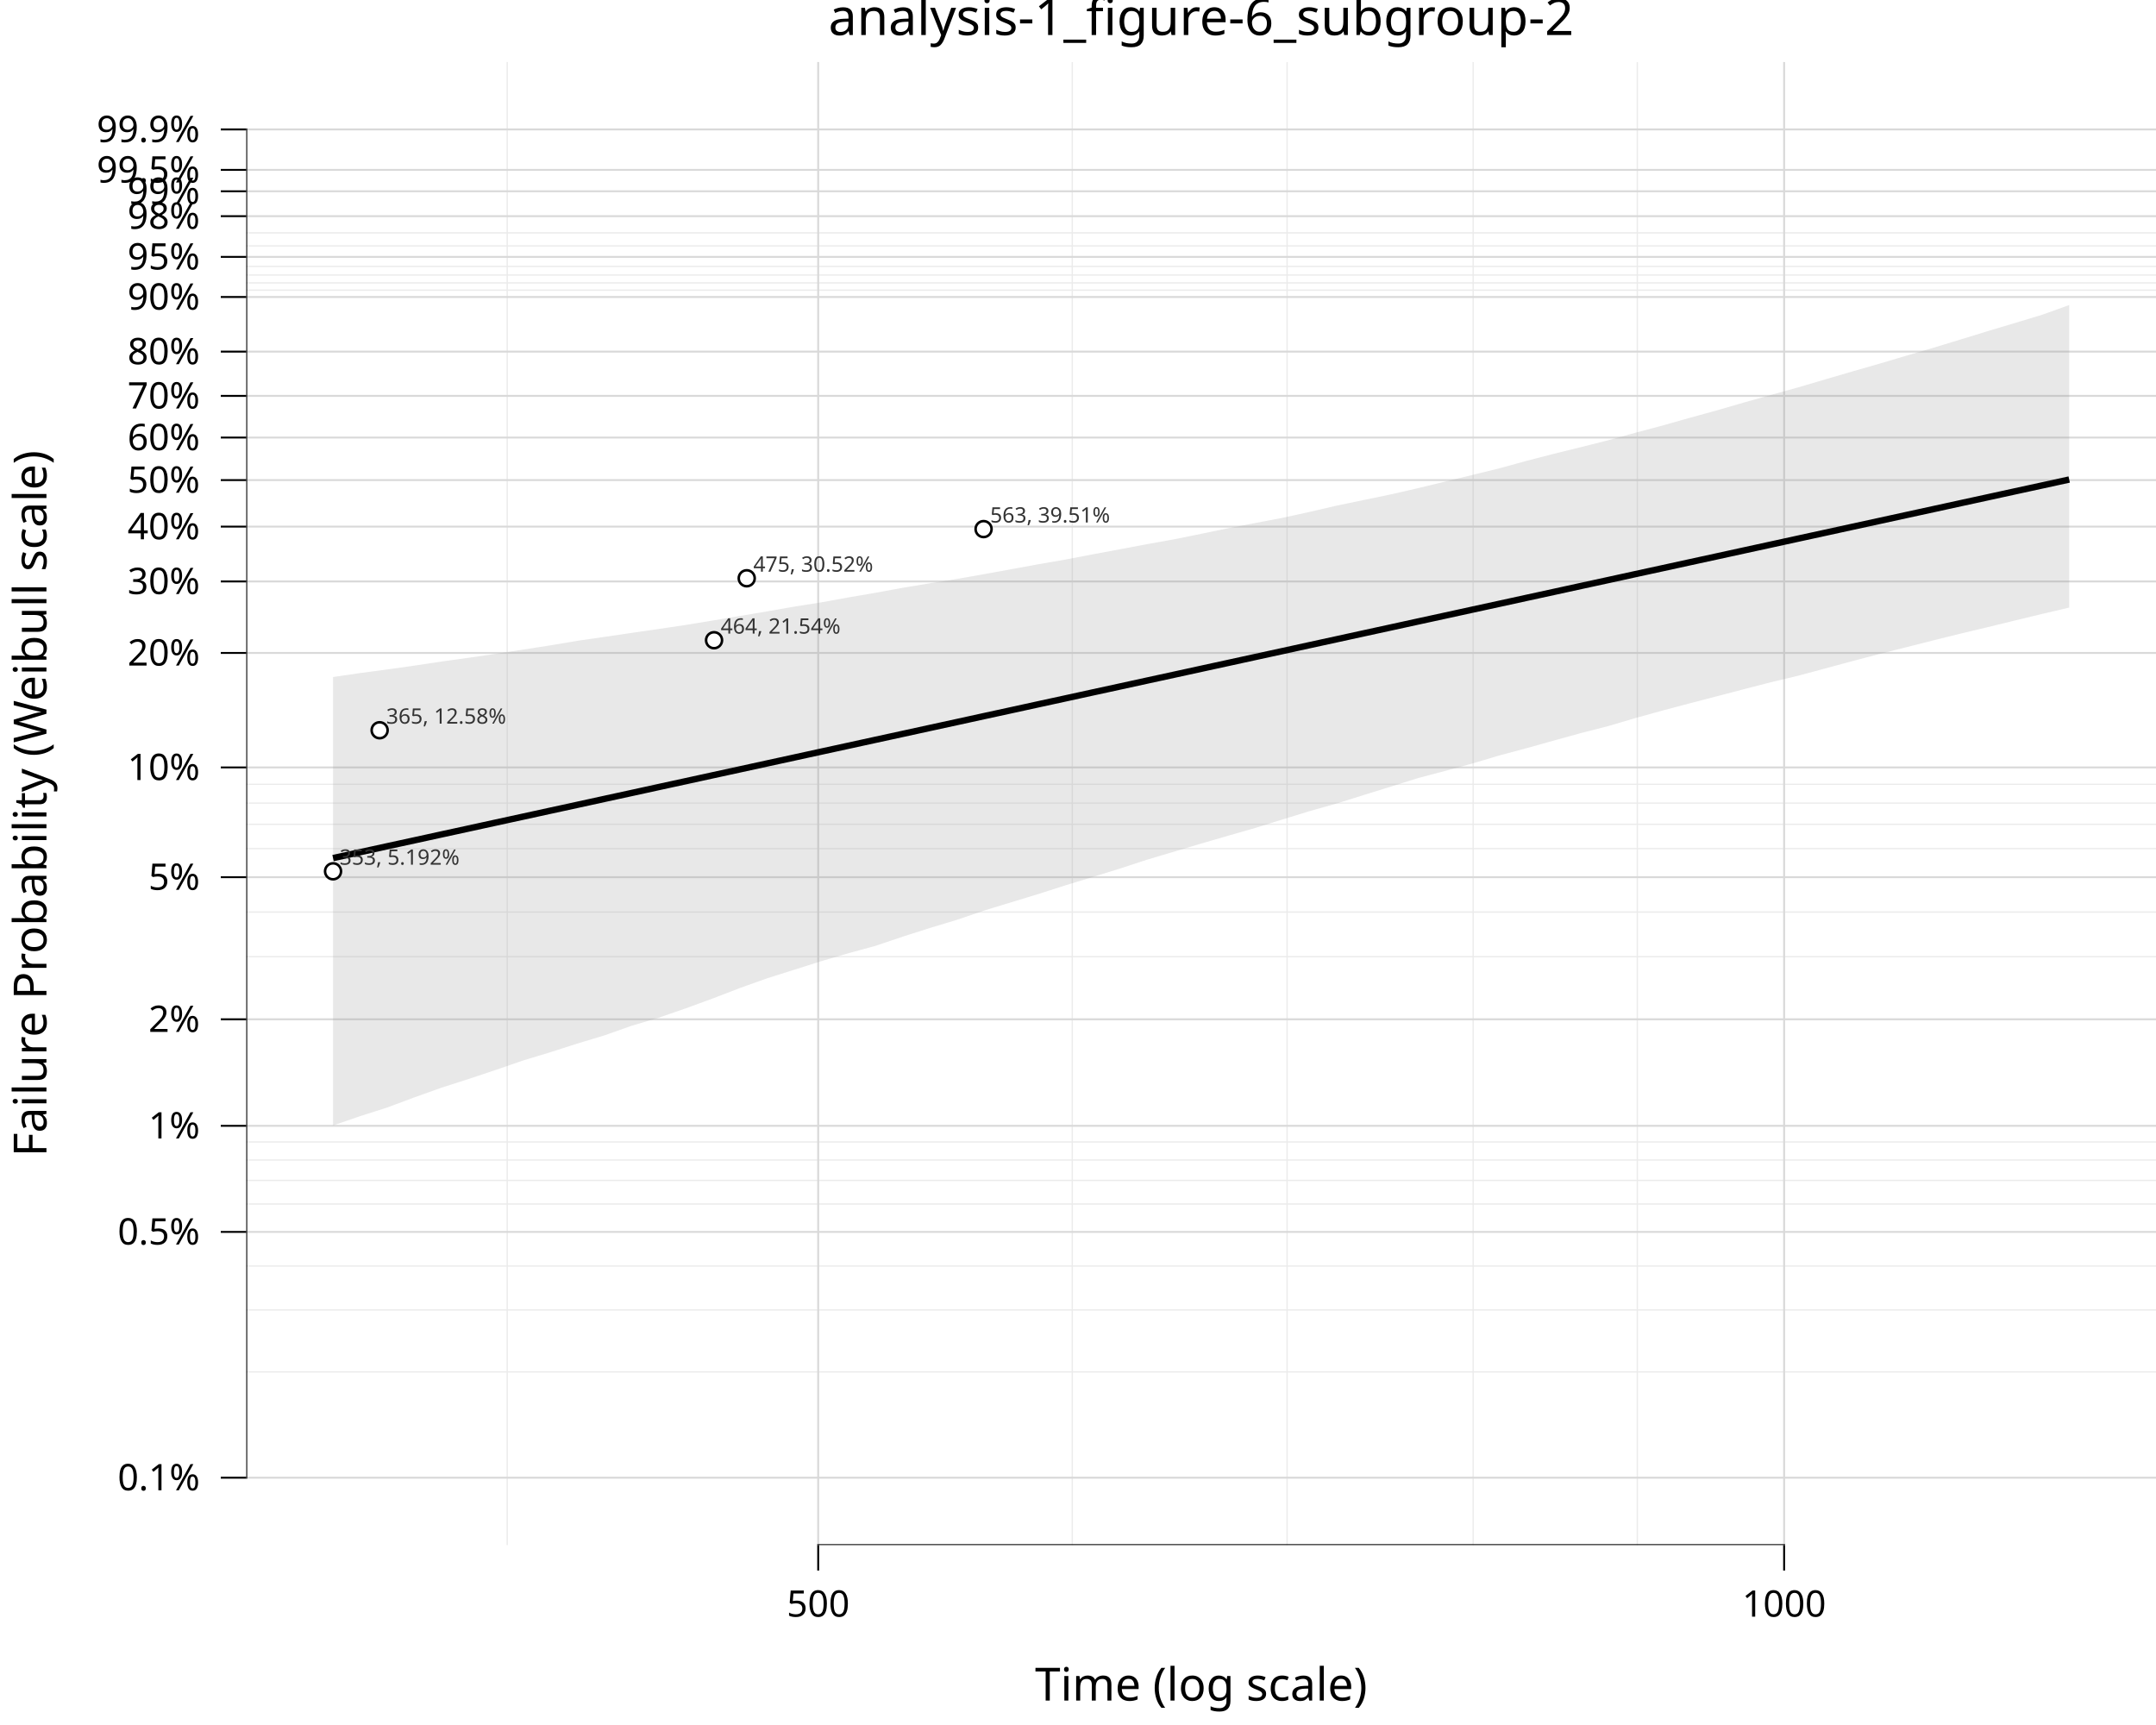
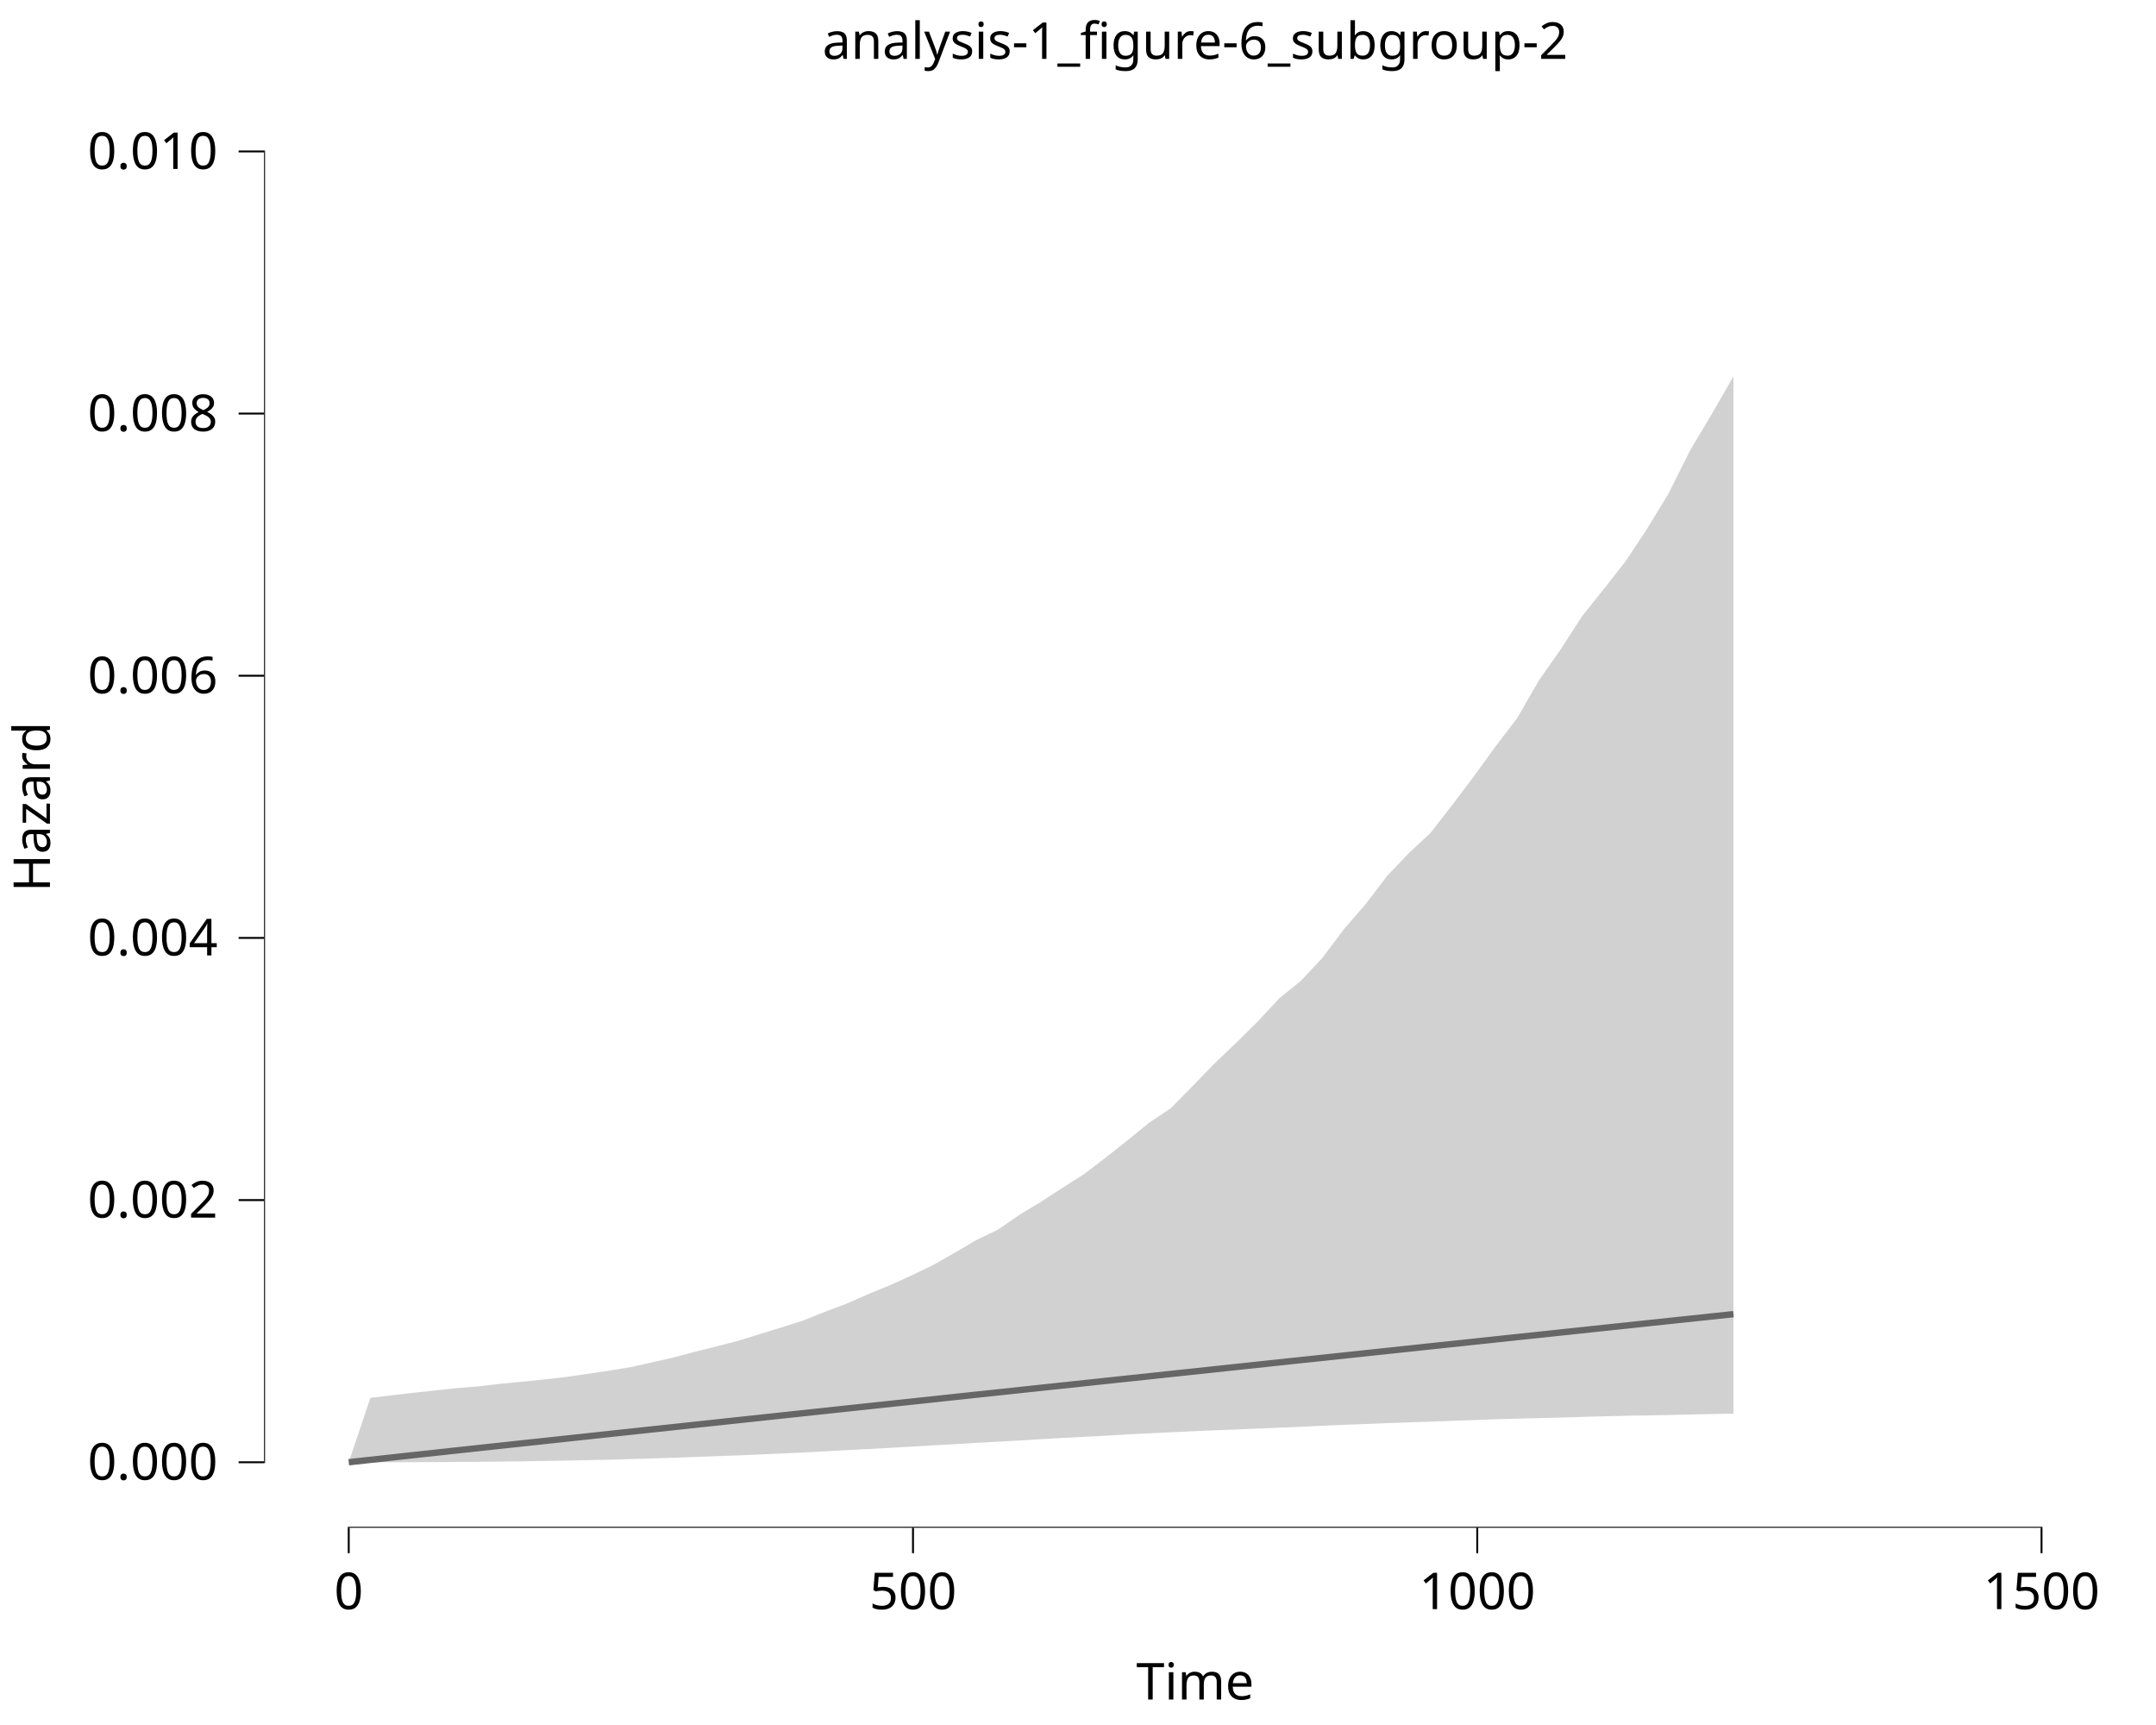
<svg xmlns="http://www.w3.org/2000/svg" class="svglite" data-engine-version="2.0" width="720.00pt" height="576.00pt" viewBox="0 0 720.00 576.00">
  <defs>
    <style type="text/css">
    .svglite line, .svglite polyline, .svglite polygon, .svglite path, .svglite rect, .svglite circle {
      fill: none;
      stroke: #000000;
      stroke-linecap: round;
      stroke-linejoin: round;
      stroke-miterlimit: 10.00;
    }
  </style>
  </defs>
  <rect width="100%" height="100%" style="stroke: none; fill: #FFFFFF;" />
  <defs>
    <clipPath id="cpMC4wMHw3MjAuMDB8MC4wMHw1NzYuMDA=">
      <rect x="0.00" y="0.00" width="720.00" height="576.00" />
    </clipPath>
  </defs>
  <g clip-path="url(#cpMC4wMHw3MjAuMDB8MC4wMHw1NzYuMDA=)">
-     <rect x="0.00" y="0.00" width="720.00" height="576.00" style="stroke-width: 10.67; stroke: none;" />
+     <rect x="-0" y="0.00" width="720.00" height="576.00" style="stroke-width: 10.67; stroke: none;" />
  </g>
  <defs>
-     <clipPath id="cpODIuMjR8NzIwLjAwfDIwLjcxfDUxNS45Mw==">
-       <rect x="82.24" y="20.71" width="637.76" height="495.22" />
+     <clipPath id="cpODguMTl8NzEwLjA0fDI4LjY4fDUxMC4xNA==">
+       <rect x="88.19" y="28.68" width="621.84" height="481.46" />
    </clipPath>
  </defs>
-   <g clip-path="url(#cpODIuMjR8NzIwLjAwfDIwLjcxfDUxNS45Mw==)">
-     <rect x="82.24" y="20.71" width="637.76" height="495.22" style="stroke-width: 10.67; stroke: none;" />
-     <polyline points="82.24,458.09 720.00,458.09 " style="stroke-width: 0.43; stroke: #EBEBEB; stroke-linecap: butt;" />
-     <polyline points="82.24,437.42 720.00,437.42 " style="stroke-width: 0.43; stroke: #EBEBEB; stroke-linecap: butt;" />
-     <polyline points="82.24,422.74 720.00,422.74 " style="stroke-width: 0.43; stroke: #EBEBEB; stroke-linecap: butt;" />
-     <polyline points="82.24,402.04 720.00,402.04 " style="stroke-width: 0.43; stroke: #EBEBEB; stroke-linecap: butt;" />
-     <polyline points="82.24,394.16 720.00,394.16 " style="stroke-width: 0.43; stroke: #EBEBEB; stroke-linecap: butt;" />
-     <polyline points="82.24,387.34 720.00,387.34 " style="stroke-width: 0.43; stroke: #EBEBEB; stroke-linecap: butt;" />
-     <polyline points="82.24,381.31 720.00,381.31 " style="stroke-width: 0.43; stroke: #EBEBEB; stroke-linecap: butt;" />
-     <polyline points="82.24,319.45 720.00,319.45 " style="stroke-width: 0.43; stroke: #EBEBEB; stroke-linecap: butt;" />
-     <polyline points="82.24,304.54 720.00,304.54 " style="stroke-width: 0.43; stroke: #EBEBEB; stroke-linecap: butt;" />
-     <polyline points="82.24,283.36 720.00,283.36 " style="stroke-width: 0.43; stroke: #EBEBEB; stroke-linecap: butt;" />
-     <polyline points="82.24,275.24 720.00,275.24 " style="stroke-width: 0.43; stroke: #EBEBEB; stroke-linecap: butt;" />
-     <polyline points="82.24,268.17 720.00,268.17 " style="stroke-width: 0.43; stroke: #EBEBEB; stroke-linecap: butt;" />
-     <polyline points="82.24,261.89 720.00,261.89 " style="stroke-width: 0.43; stroke: #EBEBEB; stroke-linecap: butt;" />
-     <polyline points="82.24,194.15 720.00,194.15 " style="stroke-width: 0.43; stroke: #EBEBEB; stroke-linecap: butt;" />
-     <polyline points="82.24,132.19 720.00,132.19 " style="stroke-width: 0.43; stroke: #EBEBEB; stroke-linecap: butt;" />
-     <polyline points="82.24,96.89 720.00,96.89 " style="stroke-width: 0.43; stroke: #EBEBEB; stroke-linecap: butt;" />
-     <polyline points="82.24,94.46 720.00,94.46 " style="stroke-width: 0.43; stroke: #EBEBEB; stroke-linecap: butt;" />
-     <polyline points="82.24,91.83 720.00,91.83 " style="stroke-width: 0.43; stroke: #EBEBEB; stroke-linecap: butt;" />
-     <polyline points="82.24,88.96 720.00,88.96 " style="stroke-width: 0.43; stroke: #EBEBEB; stroke-linecap: butt;" />
-     <polyline points="82.24,85.77 720.00,85.77 " style="stroke-width: 0.43; stroke: #EBEBEB; stroke-linecap: butt;" />
-     <polyline points="82.24,82.11 720.00,82.11 " style="stroke-width: 0.43; stroke: #EBEBEB; stroke-linecap: butt;" />
-     <polyline points="82.24,77.75 720.00,77.75 " style="stroke-width: 0.43; stroke: #EBEBEB; stroke-linecap: butt;" />
-     <polyline points="169.39,515.93 169.39,20.71 " style="stroke-width: 0.43; stroke: #EBEBEB; stroke-linecap: butt;" />
-     <polyline points="358.09,515.93 358.09,20.71 " style="stroke-width: 0.43; stroke: #EBEBEB; stroke-linecap: butt;" />
-     <polyline points="429.82,515.93 429.82,20.71 " style="stroke-width: 0.43; stroke: #EBEBEB; stroke-linecap: butt;" />
-     <polyline points="491.96,515.93 491.96,20.71 " style="stroke-width: 0.43; stroke: #EBEBEB; stroke-linecap: butt;" />
-     <polyline points="546.78,515.93 546.78,20.71 " style="stroke-width: 0.43; stroke: #EBEBEB; stroke-linecap: butt;" />
-     <polyline points="82.24,493.42 720.00,493.42 " style="stroke-width: 0.64; stroke: #D9D9D9; stroke-linecap: butt;" />
-     <polyline points="82.24,411.35 720.00,411.35 " style="stroke-width: 0.64; stroke: #D9D9D9; stroke-linecap: butt;" />
-     <polyline points="82.24,375.92 720.00,375.92 " style="stroke-width: 0.64; stroke: #D9D9D9; stroke-linecap: butt;" />
-     <polyline points="82.24,340.36 720.00,340.36 " style="stroke-width: 0.64; stroke: #D9D9D9; stroke-linecap: butt;" />
-     <polyline points="82.24,292.91 720.00,292.91 " style="stroke-width: 0.64; stroke: #D9D9D9; stroke-linecap: butt;" />
-     <polyline points="82.24,256.25 720.00,256.25 " style="stroke-width: 0.64; stroke: #D9D9D9; stroke-linecap: butt;" />
-     <polyline points="82.24,218.03 720.00,218.03 " style="stroke-width: 0.64; stroke: #D9D9D9; stroke-linecap: butt;" />
-     <polyline points="82.24,194.15 720.00,194.15 " style="stroke-width: 0.64; stroke: #D9D9D9; stroke-linecap: butt;" />
-     <polyline points="82.24,175.85 720.00,175.85 " style="stroke-width: 0.64; stroke: #D9D9D9; stroke-linecap: butt;" />
-     <polyline points="82.24,160.31 720.00,160.31 " style="stroke-width: 0.64; stroke: #D9D9D9; stroke-linecap: butt;" />
-     <polyline points="82.24,146.10 720.00,146.10 " style="stroke-width: 0.64; stroke: #D9D9D9; stroke-linecap: butt;" />
-     <polyline points="82.24,132.19 720.00,132.19 " style="stroke-width: 0.64; stroke: #D9D9D9; stroke-linecap: butt;" />
-     <polyline points="82.24,117.41 720.00,117.41 " style="stroke-width: 0.64; stroke: #D9D9D9; stroke-linecap: butt;" />
-     <polyline points="82.24,99.17 720.00,99.17 " style="stroke-width: 0.64; stroke: #D9D9D9; stroke-linecap: butt;" />
-     <polyline points="82.24,85.77 720.00,85.77 " style="stroke-width: 0.64; stroke: #D9D9D9; stroke-linecap: butt;" />
-     <polyline points="82.24,72.18 720.00,72.18 " style="stroke-width: 0.64; stroke: #D9D9D9; stroke-linecap: butt;" />
-     <polyline points="82.24,63.87 720.00,63.87 " style="stroke-width: 0.64; stroke: #D9D9D9; stroke-linecap: butt;" />
-     <polyline points="82.24,56.73 720.00,56.73 " style="stroke-width: 0.64; stroke: #D9D9D9; stroke-linecap: butt;" />
-     <polyline points="82.24,43.22 720.00,43.22 " style="stroke-width: 0.64; stroke: #D9D9D9; stroke-linecap: butt;" />
-     <polyline points="273.24,515.93 273.24,20.71 " style="stroke-width: 0.64; stroke: #D9D9D9; stroke-linecap: butt;" />
-     <polyline points="595.81,515.93 595.81,20.71 " style="stroke-width: 0.64; stroke: #D9D9D9; stroke-linecap: butt;" />
-     <polygon points="111.22,226.07 120.28,224.74 129.34,223.54 138.40,222.26 147.46,220.89 156.52,219.63 165.58,218.32 174.64,216.92 183.70,215.51 192.76,213.98 201.82,212.67 210.88,211.34 219.93,210.03 228.99,208.68 238.05,207.19 247.11,205.68 256.17,204.15 265.23,202.56 274.29,201.13 283.35,199.49 292.41,197.93 301.47,196.27 310.53,194.77 319.59,193.31 328.64,191.71 337.70,190.07 346.76,188.41 355.82,186.84 364.88,185.11 373.94,183.42 383.00,181.71 392.06,180.09 401.12,178.25 410.18,176.38 419.24,174.63 428.30,172.91 437.35,170.93 446.41,168.83 455.47,166.95 464.53,165.07 473.59,162.99 482.65,160.80 491.71,158.59 500.77,156.36 509.83,153.88 518.89,151.53 527.95,149.31 537.01,147.02 546.06,144.53 555.12,142.11 564.18,139.55 573.24,137.06 582.30,134.43 591.36,131.89 600.42,129.37 609.48,126.70 618.54,124.05 627.60,121.45 636.66,118.76 645.71,116.11 654.77,113.35 663.83,110.56 672.89,107.85 681.95,105.11 691.01,101.86 691.01,202.88 681.95,205.00 672.89,207.19 663.83,209.41 654.77,211.56 645.71,213.81 636.66,216.10 627.60,218.39 618.54,220.77 609.48,223.22 600.42,225.65 591.36,227.81 582.30,230.15 573.24,232.52 564.18,234.88 555.12,237.28 546.06,239.79 537.01,242.47 527.95,244.78 518.89,247.29 509.83,249.82 500.77,252.24 491.71,254.94 482.65,257.41 473.59,259.80 464.53,262.64 455.47,265.45 446.41,268.29 437.35,270.84 428.30,273.63 419.24,276.45 410.18,279.05 401.12,281.68 392.06,284.38 383.00,287.08 373.94,290.05 364.88,292.85 355.82,295.62 346.76,298.53 337.70,301.28 328.64,304.05 319.59,307.13 310.53,309.87 301.47,312.76 292.41,315.82 283.35,318.29 274.29,320.94 265.23,323.81 256.17,326.67 247.11,329.91 238.05,333.39 228.99,336.71 219.93,339.84 210.88,342.54 201.82,345.74 192.76,348.47 183.70,351.38 174.64,354.12 165.58,357.26 156.52,360.28 147.46,363.18 138.40,366.42 129.34,369.80 120.28,372.69 111.22,375.81 " style="stroke-width: 0.00; stroke: none; stroke-linecap: butt; fill: #999999; fill-opacity: 0.22;" />
-     <polyline points="111.22,226.07 120.28,224.74 129.34,223.54 138.40,222.26 147.46,220.89 156.52,219.63 165.58,218.32 174.64,216.92 183.70,215.51 192.76,213.98 201.82,212.67 210.88,211.34 219.93,210.03 228.99,208.68 238.05,207.19 247.11,205.68 256.17,204.15 265.23,202.56 274.29,201.13 283.35,199.49 292.41,197.93 301.47,196.27 310.53,194.77 319.59,193.31 328.64,191.71 337.70,190.07 346.76,188.41 355.82,186.84 364.88,185.11 373.94,183.42 383.00,181.71 392.06,180.09 401.12,178.25 410.18,176.38 419.24,174.63 428.30,172.91 437.35,170.93 446.41,168.83 455.47,166.95 464.53,165.07 473.59,162.99 482.65,160.80 491.71,158.59 500.77,156.36 509.83,153.88 518.89,151.53 527.95,149.31 537.01,147.02 546.06,144.53 555.12,142.11 564.18,139.55 573.24,137.06 582.30,134.43 591.36,131.89 600.42,129.37 609.48,126.70 618.54,124.05 627.60,121.45 636.66,118.76 645.71,116.11 654.77,113.35 663.83,110.56 672.89,107.85 681.95,105.11 691.01,101.86 " style="stroke-width: 1.07; stroke: none; stroke-linecap: butt;" />
-     <polyline points="691.01,202.88 681.95,205.00 672.89,207.19 663.83,209.41 654.77,211.56 645.71,213.81 636.66,216.10 627.60,218.39 618.54,220.77 609.48,223.22 600.42,225.65 591.36,227.81 582.30,230.15 573.24,232.52 564.18,234.88 555.12,237.28 546.06,239.79 537.01,242.47 527.95,244.78 518.89,247.29 509.83,249.82 500.77,252.24 491.71,254.94 482.65,257.41 473.59,259.80 464.53,262.64 455.47,265.45 446.41,268.29 437.35,270.84 428.30,273.63 419.24,276.45 410.18,279.05 401.12,281.68 392.06,284.38 383.00,287.08 373.94,290.05 364.88,292.85 355.82,295.62 346.76,298.53 337.70,301.28 328.64,304.05 319.59,307.13 310.53,309.87 301.47,312.76 292.41,315.82 283.35,318.29 274.29,320.94 265.23,323.81 256.17,326.67 247.11,329.91 238.05,333.39 228.99,336.71 219.93,339.84 210.88,342.54 201.82,345.74 192.76,348.47 183.70,351.38 174.64,354.12 165.58,357.26 156.52,360.28 147.46,363.18 138.40,366.42 129.34,369.80 120.28,372.69 111.22,375.81 " style="stroke-width: 1.07; stroke: none; stroke-linecap: butt;" />
-     <polyline points="111.22,286.52 120.28,284.55 129.34,282.57 138.40,280.60 147.46,278.62 156.52,276.65 165.58,274.67 174.64,272.70 183.70,270.72 192.76,268.75 201.82,266.77 210.88,264.80 219.93,262.82 228.99,260.85 238.05,258.87 247.11,256.90 256.17,254.92 265.23,252.95 274.29,250.97 283.35,249.00 292.41,247.02 301.47,245.05 310.53,243.07 319.59,241.10 328.64,239.12 337.70,237.15 346.76,235.17 355.82,233.20 364.88,231.22 373.94,229.25 383.00,227.27 392.06,225.30 401.12,223.32 410.18,221.35 419.24,219.37 428.30,217.40 437.35,215.42 446.41,213.45 455.47,211.47 464.53,209.50 473.59,207.52 482.65,205.55 491.71,203.57 500.77,201.60 509.83,199.62 518.89,197.65 527.95,195.67 537.01,193.70 546.06,191.72 555.12,189.75 564.18,187.77 573.24,185.80 582.30,183.82 591.36,181.85 600.42,179.87 609.48,177.90 618.54,175.92 627.60,173.95 636.66,171.97 645.71,170.00 654.77,168.02 663.83,166.05 672.89,164.07 681.95,162.10 691.01,160.12 " style="stroke-width: 2.13; stroke-linecap: butt;" />
-     <circle cx="111.22" cy="290.94" r="2.67" style="stroke-width: 0.85; fill: #FFFFFF;" />
-     <circle cx="126.78" cy="243.84" r="2.67" style="stroke-width: 0.85; fill: #FFFFFF;" />
-     <circle cx="238.46" cy="213.78" r="2.67" style="stroke-width: 0.85; fill: #FFFFFF;" />
-     <circle cx="249.37" cy="193.09" r="2.67" style="stroke-width: 0.85; fill: #FFFFFF;" />
-     <circle cx="328.47" cy="176.67" r="2.67" style="stroke-width: 0.85; fill: #FFFFFF;" />
-     <text x="113.42" y="288.73" style="font-size: 7.11px; fill: #333333; font-family: sans;" textLength="43.90px" lengthAdjust="spacingAndGlyphs">  353, 5.192%</text>
-     <text x="128.98" y="241.64" style="font-size: 7.11px; fill: #333333; font-family: sans;" textLength="43.90px" lengthAdjust="spacingAndGlyphs">  365, 12.58%</text>
-     <text x="240.66" y="211.57" style="font-size: 7.11px; fill: #333333; font-family: sans;" textLength="43.90px" lengthAdjust="spacingAndGlyphs">  464, 21.54%</text>
-     <text x="251.56" y="190.89" style="font-size: 7.11px; fill: #333333; font-family: sans;" textLength="43.90px" lengthAdjust="spacingAndGlyphs">  475, 30.52%</text>
-     <text x="330.66" y="174.47" style="font-size: 7.11px; fill: #333333; font-family: sans;" textLength="43.90px" lengthAdjust="spacingAndGlyphs">  563, 39.51%</text>
-     <line x1="272.92" y1="515.93" x2="596.13" y2="515.93" style="stroke-width: 0.64; stroke-linecap: butt;" />
-     <line x1="82.24" y1="493.74" x2="82.24" y2="42.90" style="stroke-width: 0.64; stroke-linecap: butt;" />
-     <rect x="82.24" y="20.71" width="637.76" height="495.22" style="stroke-width: 0.00; stroke: none;" />
+   <g clip-path="url(#cpODguMTl8NzEwLjA0fDI4LjY4fDUxMC4xNA==)">
+     <rect x="88.19" y="28.68" width="621.84" height="481.46" style="stroke-width: 10.67; stroke: none;" />
+     <polygon points="116.46,488.26 123.69,466.76 130.91,465.90 138.14,465.06 145.36,464.29 152.59,463.51 159.81,462.92 167.04,462.06 174.26,461.39 181.49,460.63 188.71,459.84 195.94,458.78 203.16,457.72 210.39,456.55 217.62,454.94 224.84,453.31 232.07,451.38 239.29,449.58 246.52,447.71 253.74,445.48 260.97,443.25 268.19,440.95 275.42,438.06 282.64,435.35 289.87,432.16 297.09,429.21 304.32,425.93 311.55,422.44 318.77,418.36 326.00,414.09 333.22,410.63 340.45,405.64 347.67,401.28 354.90,396.57 362.12,391.98 369.35,386.46 376.57,380.73 383.80,374.86 391.02,370.03 398.25,362.67 405.48,355.21 412.70,348.33 419.93,341.20 427.15,333.42 434.38,327.55 441.60,319.86 448.83,310.23 456.05,301.91 463.28,292.43 470.50,284.84 477.73,278.11 484.95,268.81 492.18,259.26 499.41,249.27 506.63,239.84 513.86,227.31 521.08,217.00 528.31,205.79 535.53,196.77 542.76,187.58 549.98,176.67 557.21,164.79 564.43,150.37 571.66,138.22 578.89,125.67 578.89,472.02 571.66,472.17 564.43,472.31 557.21,472.50 549.98,472.62 542.76,472.74 535.53,472.93 528.31,473.12 521.08,473.35 513.86,473.53 506.63,473.70 499.41,473.91 492.18,474.18 484.95,474.44 477.73,474.70 470.50,474.95 463.28,475.21 456.05,475.49 448.83,475.76 441.60,476.06 434.38,476.44 427.15,476.73 419.93,477.02 412.70,477.33 405.48,477.60 398.25,477.92 391.02,478.26 383.80,478.60 376.57,478.94 369.35,479.40 362.12,479.77 354.90,480.14 347.67,480.57 340.45,481.00 333.22,481.40 326.00,481.80 318.77,482.24 311.55,482.64 304.32,483.04 297.09,483.47 289.87,483.86 282.64,484.22 275.42,484.62 268.19,485.00 260.97,485.35 253.74,485.66 246.52,485.97 239.29,486.24 232.07,486.50 224.84,486.77 217.62,487.00 210.39,487.21 203.16,487.42 195.94,487.56 188.71,487.71 181.49,487.85 174.26,487.96 167.04,488.05 159.81,488.12 152.59,488.17 145.36,488.21 138.14,488.23 130.91,488.25 123.69,488.25 116.46,488.26 " style="stroke-width: 0.00; stroke: none; stroke-linecap: butt; fill: #666666; fill-opacity: 0.30;" />
+     <polyline points="116.46,488.26 123.69,466.76 130.91,465.90 138.14,465.06 145.36,464.29 152.59,463.51 159.81,462.92 167.04,462.06 174.26,461.39 181.49,460.63 188.71,459.84 195.94,458.78 203.16,457.72 210.39,456.55 217.62,454.94 224.84,453.31 232.07,451.38 239.29,449.58 246.52,447.71 253.74,445.48 260.97,443.25 268.19,440.95 275.42,438.06 282.64,435.35 289.87,432.16 297.09,429.21 304.32,425.93 311.55,422.44 318.77,418.36 326.00,414.09 333.22,410.63 340.45,405.64 347.67,401.28 354.90,396.57 362.12,391.98 369.35,386.46 376.57,380.73 383.80,374.86 391.02,370.03 398.25,362.67 405.48,355.21 412.70,348.33 419.93,341.20 427.15,333.42 434.38,327.55 441.60,319.86 448.83,310.23 456.05,301.91 463.28,292.43 470.50,284.84 477.73,278.11 484.95,268.81 492.18,259.26 499.41,249.27 506.63,239.84 513.86,227.31 521.08,217.00 528.31,205.79 535.53,196.77 542.76,187.58 549.98,176.67 557.21,164.79 564.43,150.37 571.66,138.22 578.89,125.67 " style="stroke-width: 1.07; stroke: none; stroke-linecap: butt;" />
+     <polyline points="578.89,472.02 571.66,472.17 564.43,472.31 557.21,472.50 549.98,472.62 542.76,472.74 535.53,472.93 528.31,473.12 521.08,473.35 513.86,473.53 506.63,473.70 499.41,473.91 492.18,474.18 484.95,474.44 477.73,474.70 470.50,474.95 463.28,475.21 456.05,475.49 448.83,475.76 441.60,476.06 434.38,476.44 427.15,476.73 419.93,477.02 412.70,477.33 405.48,477.60 398.25,477.92 391.02,478.26 383.80,478.60 376.57,478.94 369.35,479.40 362.12,479.77 354.90,480.14 347.67,480.57 340.45,481.00 333.22,481.40 326.00,481.80 318.77,482.24 311.55,482.64 304.32,483.04 297.09,483.47 289.87,483.86 282.64,484.22 275.42,484.62 268.19,485.00 260.97,485.35 253.74,485.66 246.52,485.97 239.29,486.24 232.07,486.50 224.84,486.77 217.62,487.00 210.39,487.21 203.16,487.42 195.94,487.56 188.71,487.71 181.49,487.85 174.26,487.96 167.04,488.05 159.81,488.12 152.59,488.17 145.36,488.21 138.14,488.23 130.91,488.25 123.69,488.25 116.46,488.26 " style="stroke-width: 1.07; stroke: none; stroke-linecap: butt;" />
+     <polyline points="116.46,488.26 123.69,487.46 130.91,486.67 138.14,485.88 145.36,485.10 152.59,484.31 159.81,483.53 167.04,482.75 174.26,481.97 181.49,481.20 188.71,480.42 195.94,479.64 203.16,478.86 210.39,478.09 217.62,477.31 224.84,476.54 232.07,475.76 239.29,474.99 246.52,474.21 253.74,473.44 260.97,472.66 268.19,471.89 275.42,471.12 282.64,470.34 289.87,469.57 297.09,468.80 304.32,468.03 311.55,467.26 318.77,466.48 326.00,465.71 333.22,464.94 340.45,464.17 347.67,463.40 354.90,462.63 362.12,461.86 369.35,461.09 376.57,460.32 383.80,459.55 391.02,458.78 398.25,458.01 405.48,457.24 412.70,456.47 419.93,455.70 427.15,454.93 434.38,454.16 441.60,453.40 448.83,452.63 456.05,451.86 463.28,451.09 470.50,450.32 477.73,449.55 484.95,448.79 492.18,448.02 499.41,447.25 506.63,446.48 513.86,445.72 521.08,444.95 528.31,444.18 535.53,443.41 542.76,442.65 549.98,441.88 557.21,441.11 564.43,440.35 571.66,439.58 578.89,438.81 " style="stroke-width: 2.13; stroke: #666666; stroke-linecap: butt;" />
+     <line x1="116.14" y1="510.14" x2="682.09" y2="510.14" style="stroke-width: 0.64; stroke-linecap: butt;" />
+     <line x1="88.19" y1="488.57" x2="88.19" y2="50.24" style="stroke-width: 0.64; stroke-linecap: butt;" />
+     <rect x="88.19" y="28.68" width="621.84" height="481.46" style="stroke-width: 0.00; stroke: none;" />
  </g>
  <g clip-path="url(#cpMC4wMHw3MjAuMDB8MC4wMHw1NzYuMDA=)">
-     <polyline points="82.24,515.93 82.24,20.71 " style="stroke-width: 0.00; stroke: none; stroke-linecap: butt;" />
-     <text x="66.76" y="497.63" text-anchor="end" style="font-size: 12.24px; font-family: sans;" textLength="34.70px" lengthAdjust="spacingAndGlyphs">  0.1%</text>
-     <text x="66.76" y="415.56" text-anchor="end" style="font-size: 12.24px; font-family: sans;" textLength="34.70px" lengthAdjust="spacingAndGlyphs">  0.5%</text>
-     <text x="66.76" y="380.13" text-anchor="end" style="font-size: 12.24px; font-family: sans;" textLength="31.29px" lengthAdjust="spacingAndGlyphs">    1%</text>
-     <text x="66.76" y="344.57" text-anchor="end" style="font-size: 12.24px; font-family: sans;" textLength="31.29px" lengthAdjust="spacingAndGlyphs">    2%</text>
-     <text x="66.76" y="297.12" text-anchor="end" style="font-size: 12.24px; font-family: sans;" textLength="31.29px" lengthAdjust="spacingAndGlyphs">    5%</text>
-     <text x="66.76" y="260.46" text-anchor="end" style="font-size: 12.24px; font-family: sans;" textLength="34.70px" lengthAdjust="spacingAndGlyphs">   10%</text>
-     <text x="66.76" y="222.24" text-anchor="end" style="font-size: 12.24px; font-family: sans;" textLength="34.70px" lengthAdjust="spacingAndGlyphs">   20%</text>
-     <text x="66.76" y="198.36" text-anchor="end" style="font-size: 12.24px; font-family: sans;" textLength="34.70px" lengthAdjust="spacingAndGlyphs">   30%</text>
-     <text x="66.76" y="180.07" text-anchor="end" style="font-size: 12.24px; font-family: sans;" textLength="34.70px" lengthAdjust="spacingAndGlyphs">   40%</text>
-     <text x="66.76" y="164.52" text-anchor="end" style="font-size: 12.24px; font-family: sans;" textLength="34.70px" lengthAdjust="spacingAndGlyphs">   50%</text>
-     <text x="66.76" y="150.31" text-anchor="end" style="font-size: 12.24px; font-family: sans;" textLength="34.70px" lengthAdjust="spacingAndGlyphs">   60%</text>
-     <text x="66.76" y="136.40" text-anchor="end" style="font-size: 12.24px; font-family: sans;" textLength="34.70px" lengthAdjust="spacingAndGlyphs">   70%</text>
-     <text x="66.76" y="121.62" text-anchor="end" style="font-size: 12.24px; font-family: sans;" textLength="34.70px" lengthAdjust="spacingAndGlyphs">   80%</text>
-     <text x="66.76" y="103.38" text-anchor="end" style="font-size: 12.24px; font-family: sans;" textLength="34.70px" lengthAdjust="spacingAndGlyphs">   90%</text>
-     <text x="66.76" y="89.98" text-anchor="end" style="font-size: 12.24px; font-family: sans;" textLength="34.70px" lengthAdjust="spacingAndGlyphs">   95%</text>
-     <text x="66.76" y="76.39" text-anchor="end" style="font-size: 12.24px; font-family: sans;" textLength="34.70px" lengthAdjust="spacingAndGlyphs">   98%</text>
-     <text x="66.76" y="68.08" text-anchor="end" style="font-size: 12.24px; font-family: sans;" textLength="34.70px" lengthAdjust="spacingAndGlyphs">   99%</text>
-     <text x="66.76" y="60.94" text-anchor="end" style="font-size: 12.24px; font-family: sans;" textLength="38.11px" lengthAdjust="spacingAndGlyphs"> 99.5%</text>
-     <text x="66.76" y="47.43" text-anchor="end" style="font-size: 12.24px; font-family: sans;" textLength="38.11px" lengthAdjust="spacingAndGlyphs"> 99.9%</text>
-     <polyline points="73.73,493.42 82.24,493.42 " style="stroke-width: 0.64; stroke-linecap: butt;" />
-     <polyline points="73.73,411.35 82.24,411.35 " style="stroke-width: 0.64; stroke-linecap: butt;" />
-     <polyline points="73.73,375.92 82.24,375.92 " style="stroke-width: 0.64; stroke-linecap: butt;" />
-     <polyline points="73.73,340.36 82.24,340.36 " style="stroke-width: 0.64; stroke-linecap: butt;" />
-     <polyline points="73.73,292.91 82.24,292.91 " style="stroke-width: 0.64; stroke-linecap: butt;" />
-     <polyline points="73.73,256.25 82.24,256.25 " style="stroke-width: 0.64; stroke-linecap: butt;" />
-     <polyline points="73.73,218.03 82.24,218.03 " style="stroke-width: 0.64; stroke-linecap: butt;" />
-     <polyline points="73.73,194.15 82.24,194.15 " style="stroke-width: 0.64; stroke-linecap: butt;" />
-     <polyline points="73.73,175.85 82.24,175.85 " style="stroke-width: 0.64; stroke-linecap: butt;" />
-     <polyline points="73.73,160.31 82.24,160.31 " style="stroke-width: 0.64; stroke-linecap: butt;" />
-     <polyline points="73.73,146.10 82.24,146.10 " style="stroke-width: 0.64; stroke-linecap: butt;" />
-     <polyline points="73.73,132.19 82.24,132.19 " style="stroke-width: 0.64; stroke-linecap: butt;" />
-     <polyline points="73.73,117.41 82.24,117.41 " style="stroke-width: 0.64; stroke-linecap: butt;" />
-     <polyline points="73.73,99.17 82.24,99.17 " style="stroke-width: 0.64; stroke-linecap: butt;" />
-     <polyline points="73.73,85.77 82.24,85.77 " style="stroke-width: 0.64; stroke-linecap: butt;" />
-     <polyline points="73.73,72.18 82.24,72.18 " style="stroke-width: 0.64; stroke-linecap: butt;" />
-     <polyline points="73.73,63.87 82.24,63.87 " style="stroke-width: 0.64; stroke-linecap: butt;" />
-     <polyline points="73.73,56.73 82.24,56.73 " style="stroke-width: 0.64; stroke-linecap: butt;" />
-     <polyline points="73.73,43.22 82.24,43.22 " style="stroke-width: 0.64; stroke-linecap: butt;" />
-     <polyline points="82.24,515.93 720.00,515.93 " style="stroke-width: 0.00; stroke: none; stroke-linecap: butt;" />
-     <polyline points="273.24,524.43 273.24,515.93 " style="stroke-width: 0.64; stroke-linecap: butt;" />
-     <polyline points="595.81,524.43 595.81,515.93 " style="stroke-width: 0.64; stroke-linecap: butt;" />
-     <text x="273.24" y="539.83" text-anchor="middle" style="font-size: 12.24px; font-family: sans;" textLength="27.22px" lengthAdjust="spacingAndGlyphs">  500</text>
-     <text x="595.81" y="539.83" text-anchor="middle" style="font-size: 12.24px; font-family: sans;" textLength="30.63px" lengthAdjust="spacingAndGlyphs"> 1000</text>
-     <text x="401.12" y="567.84" text-anchor="middle" style="font-size: 15.30px; font-family: sans;" textLength="108.84px" lengthAdjust="spacingAndGlyphs">Time (log scale)</text>
-     <text transform="translate(15.51,268.32) rotate(-90)" text-anchor="middle" style="font-size: 15.30px; font-family: sans;" textLength="227.03px" lengthAdjust="spacingAndGlyphs">Failure Probability (Weibull scale)</text>
-     <text x="401.12" y="11.70" text-anchor="middle" style="font-size: 17.00px; font-family: sans;" textLength="239.12px" lengthAdjust="spacingAndGlyphs">analysis-1_figure-6_subgroup-2</text>
+     <polyline points="88.19,510.14 88.19,28.68 " style="stroke-width: 0.00; stroke: none; stroke-linecap: butt;" />
+     <text x="72.72" y="494.10" text-anchor="end" style="font-size: 17.00px; font-family: sans;" textLength="42.54px" lengthAdjust="spacingAndGlyphs">0.000</text>
+     <text x="72.72" y="406.57" text-anchor="end" style="font-size: 17.00px; font-family: sans;" textLength="42.54px" lengthAdjust="spacingAndGlyphs">0.002</text>
+     <text x="72.72" y="319.03" text-anchor="end" style="font-size: 17.00px; font-family: sans;" textLength="42.54px" lengthAdjust="spacingAndGlyphs">0.004</text>
+     <text x="72.72" y="231.49" text-anchor="end" style="font-size: 17.00px; font-family: sans;" textLength="42.54px" lengthAdjust="spacingAndGlyphs">0.006</text>
+     <text x="72.72" y="143.95" text-anchor="end" style="font-size: 17.00px; font-family: sans;" textLength="42.54px" lengthAdjust="spacingAndGlyphs">0.008</text>
+     <text x="72.72" y="56.41" text-anchor="end" style="font-size: 17.00px; font-family: sans;" textLength="42.54px" lengthAdjust="spacingAndGlyphs">0.010</text>
+     <polyline points="79.69,488.26 88.19,488.26 " style="stroke-width: 0.64; stroke-linecap: butt;" />
+     <polyline points="79.69,400.72 88.19,400.72 " style="stroke-width: 0.64; stroke-linecap: butt;" />
+     <polyline points="79.69,313.18 88.19,313.18 " style="stroke-width: 0.64; stroke-linecap: butt;" />
+     <polyline points="79.69,225.64 88.19,225.64 " style="stroke-width: 0.64; stroke-linecap: butt;" />
+     <polyline points="79.69,138.10 88.19,138.10 " style="stroke-width: 0.64; stroke-linecap: butt;" />
+     <polyline points="79.69,50.56 88.19,50.56 " style="stroke-width: 0.64; stroke-linecap: butt;" />
+     <polyline points="88.19,510.14 710.04,510.14 " style="stroke-width: 0.00; stroke: none; stroke-linecap: butt;" />
+     <polyline points="116.46,518.64 116.46,510.14 " style="stroke-width: 0.64; stroke-linecap: butt;" />
+     <polyline points="304.90,518.64 304.90,510.14 " style="stroke-width: 0.64; stroke-linecap: butt;" />
+     <polyline points="493.33,518.64 493.33,510.14 " style="stroke-width: 0.64; stroke-linecap: butt;" />
+     <polyline points="681.77,518.64 681.77,510.14 " style="stroke-width: 0.64; stroke-linecap: butt;" />
+     <text x="116.46" y="537.32" text-anchor="middle" style="font-size: 17.00px; font-family: sans;" textLength="9.46px" lengthAdjust="spacingAndGlyphs">0</text>
+     <text x="304.90" y="537.32" text-anchor="middle" style="font-size: 17.00px; font-family: sans;" textLength="28.37px" lengthAdjust="spacingAndGlyphs">500</text>
+     <text x="493.33" y="537.32" text-anchor="middle" style="font-size: 17.00px; font-family: sans;" textLength="37.82px" lengthAdjust="spacingAndGlyphs">1000</text>
+     <text x="681.77" y="537.32" text-anchor="middle" style="font-size: 17.00px; font-family: sans;" textLength="37.82px" lengthAdjust="spacingAndGlyphs">1500</text>
+     <text x="399.12" y="567.49" text-anchor="middle" style="font-size: 17.00px; font-family: sans;" textLength="37.78px" lengthAdjust="spacingAndGlyphs">Time</text>
+     <text transform="translate(16.68,269.41) rotate(-90)" text-anchor="middle" style="font-size: 17.00px; font-family: sans;" textLength="54.81px" lengthAdjust="spacingAndGlyphs">Hazard</text>
+     <text x="399.12" y="19.67" text-anchor="middle" style="font-size: 17.00px; font-family: sans;" textLength="239.12px" lengthAdjust="spacingAndGlyphs">analysis-1_figure-6_subgroup-2</text>
  </g>
</svg>
